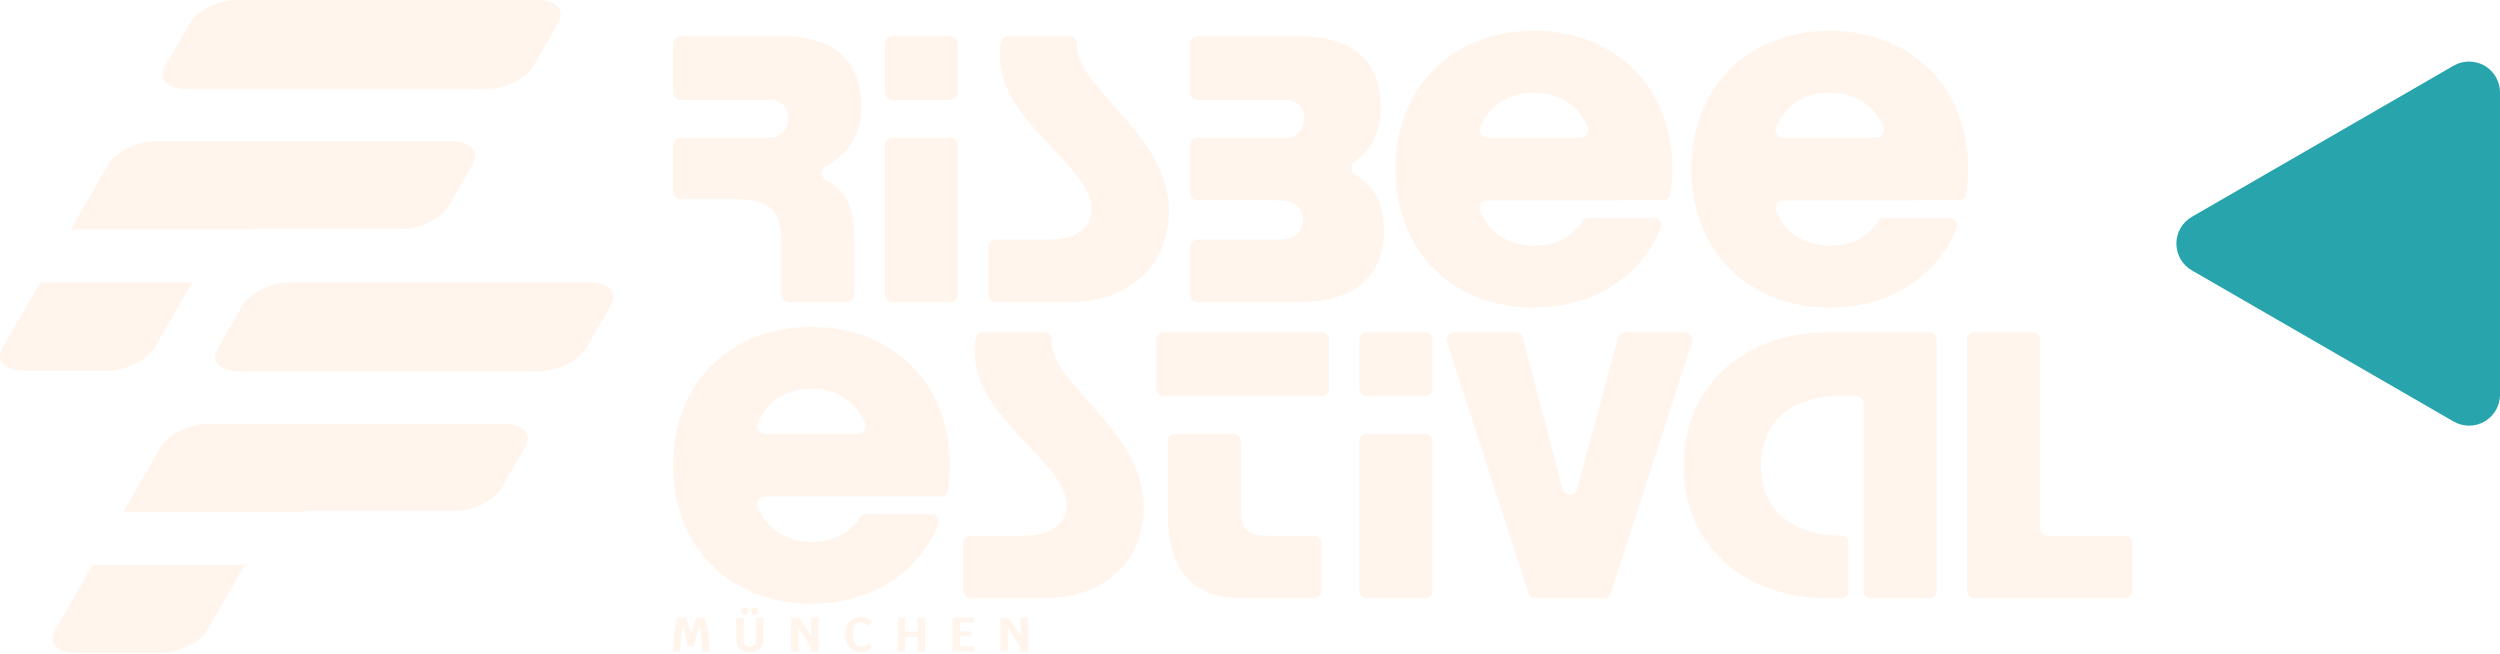
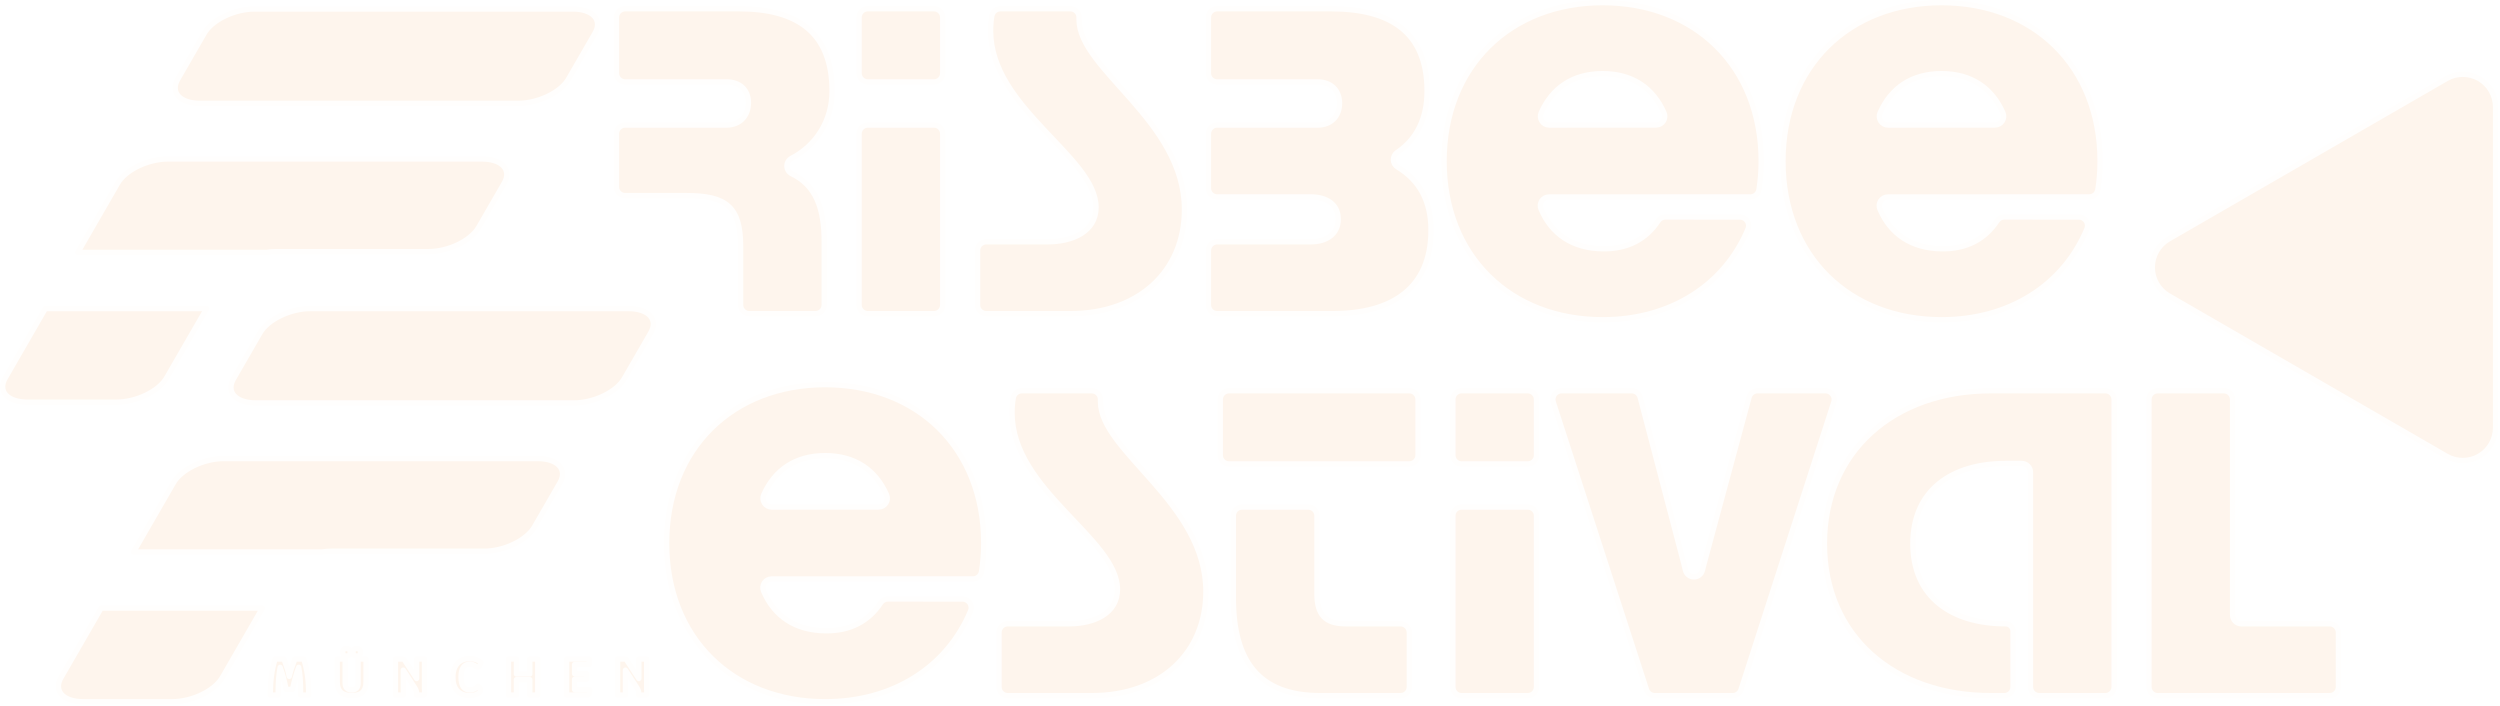
- <svg xmlns="http://www.w3.org/2000/svg" width="100%" height="100%" viewBox="0 0 650 170" fill="none">
-   <path fill-rule="evenodd" clip-rule="evenodd" d="M18.407 59.657L28.202 42.693C29.11 41.119 30.918 39.609 33.225 38.496C35.532 37.383 38.151 36.758 40.506 36.758H117.47C119.824 36.758 121.721 37.383 122.743 38.496C123.766 39.61 123.829 41.119 122.92 42.693L116.659 53.538C115.75 55.112 113.943 56.622 111.636 57.735C109.328 58.848 106.709 59.474 104.355 59.474H66.926C66.181 59.474 65.409 59.536 64.629 59.657H18.407ZM49.994 73.424L40.173 90.434C39.264 92.009 37.457 93.518 35.15 94.631C32.843 95.744 30.223 96.37 27.869 96.37H6.089C3.735 96.37 1.838 95.744 0.815 94.631C-0.207 93.518 -0.27 92.008 0.639 90.434L10.459 73.424H49.994ZM42.924 17.193L49.424 5.936C50.333 4.361 52.139 2.851 54.447 1.739C56.754 0.625 59.373 0 61.728 0H139.721C142.076 0 143.973 0.625 144.995 1.739C146.017 2.852 146.081 4.362 145.172 5.936L138.672 17.193C137.763 18.768 135.957 20.277 133.649 21.39C131.342 22.503 128.723 23.129 126.368 23.129H48.375C46.02 23.129 44.123 22.503 43.101 21.39C42.079 20.277 42.015 18.767 42.924 17.193Z" fill="#FFF5ED" />
-   <path fill-rule="evenodd" clip-rule="evenodd" d="M32.076 133.082L41.87 116.118C42.779 114.543 44.586 113.034 46.893 111.921C49.201 110.808 51.82 110.182 54.174 110.182H131.138C133.493 110.182 135.39 110.808 136.412 111.921C137.434 113.034 137.498 114.544 136.589 116.118L130.328 126.963C129.419 128.537 127.612 130.047 125.304 131.159C122.997 132.273 120.378 132.898 118.023 132.898H80.594C79.849 132.898 79.077 132.961 78.297 133.082L32.076 133.082ZM63.662 146.849L53.842 163.859C52.933 165.433 51.126 166.943 48.819 168.056C46.511 169.169 43.892 169.794 41.538 169.794H19.758C17.404 169.794 15.506 169.169 14.484 168.056C13.462 166.942 13.398 165.433 14.307 163.859L24.128 146.849H63.662ZM56.593 90.618L63.092 79.36C64.001 77.786 65.808 76.276 68.115 75.163C70.423 74.05 73.042 73.424 75.396 73.424H153.39C155.744 73.424 157.641 74.05 158.664 75.163C159.686 76.276 159.75 77.786 158.841 79.36L152.341 90.618C151.432 92.192 149.625 93.702 147.318 94.815C145.01 95.928 142.391 96.553 140.037 96.553H62.043C59.689 96.553 57.792 95.928 56.77 94.815C55.747 93.701 55.684 92.192 56.593 90.618Z" fill="#FFF5ED" />
-   <g transform="translate(175, 8) scale(0.926)">
-     <path d="M30.427 59.68V74.086C30.427 74.654 30.652 75.199 31.054 75.6C31.455 76.002 32 76.228 32.568 76.228H48.784C49.967 76.228 50.925 75.269 50.925 74.086V58.612C50.925 50.288 48.848 44.754 42.923 41.911C42.224 41.55 41.783 40.831 41.778 40.045C41.772 39.259 42.203 38.534 42.896 38.163C48.929 35.029 52.847 28.983 52.847 21.673C52.847 7.153 44.092 1.495 30 1.495H2.141C0.959 1.495 0 2.453 0 3.636V17.29C0 17.858 0.226 18.402 0.627 18.804C1.029 19.205 1.573 19.431 2.141 19.431H27.011C30.214 19.431 32.349 21.353 32.349 24.555C32.349 27.758 30.214 30 27.011 30H2.141C0.959 30 0 30.959 0 32.141V45.154C0 46.337 0.959 47.295 2.141 47.295H17.189C26.904 47.295 30.427 50.071 30.427 59.68Z" fill="#FFF5ED" />
-     <path d="M59.466 74.087C59.466 75.269 60.424 76.228 61.607 76.228H77.823C79.005 76.228 79.964 75.269 79.964 74.087V32.141C79.964 30.958 79.005 30 77.823 30H61.607C60.424 30 59.466 30.958 59.466 32.141V74.087ZM59.466 17.29C59.466 18.472 60.424 19.431 61.607 19.431H77.823C79.005 19.431 79.964 18.472 79.964 17.29V3.636C79.964 2.453 79.005 1.495 77.823 1.495H61.607C60.424 1.495 59.466 2.453 59.466 3.636V17.29Z" fill="#FFF5ED" />
-     <path d="M88.505 74.087C88.505 75.269 89.463 76.228 90.646 76.228H111.245C128.22 76.228 139.216 65.658 139.216 50.712C139.216 28.933 113.38 16.441 113.38 4.164C113.38 4.004 113.382 3.854 113.387 3.711C113.407 3.131 113.191 2.568 112.788 2.15C112.385 1.733 111.83 1.497 111.249 1.497C106.957 1.495 97.924 1.495 94.109 1.495C93.061 1.495 92.168 2.252 91.997 3.286C91.805 4.443 91.707 5.497 91.707 6.94C91.707 25.837 117.543 37.794 117.543 50.178C117.543 56.157 111.672 58.612 105.693 58.612H90.645C90.078 58.612 89.533 58.838 89.132 59.239C88.73 59.641 88.504 60.185 88.504 60.753L88.505 74.087Z" fill="#FFF5ED" />
-     <path d="M145.088 74.087C145.088 75.269 146.047 76.228 147.229 76.228H175.515C189.928 76.228 199.643 70.142 199.643 55.73C199.643 48.681 196.885 43.572 191.43 40.276C190.818 39.898 190.439 39.236 190.422 38.517C190.405 37.798 190.754 37.119 191.348 36.713C196.278 33.414 198.682 28.199 198.682 21.673C198.682 7.153 189.608 1.495 175.088 1.495H147.229C146.047 1.495 145.088 2.454 145.088 3.636V17.29C145.088 18.473 146.047 19.431 147.229 19.431H171.885C175.088 19.431 177.223 21.46 177.223 24.662C177.223 27.865 175.088 30 171.885 30H147.229C146.047 30 145.088 30.959 145.088 32.142V45.475C145.088 46.043 145.314 46.588 145.715 46.989C146.117 47.391 146.661 47.616 147.229 47.616H170.177C173.914 47.616 176.903 49.325 176.903 53.061C176.903 56.798 173.914 58.613 170.177 58.613H147.229C146.661 58.613 146.117 58.838 145.715 59.24C145.314 59.641 145.088 60.186 145.088 60.754L145.088 74.087Z" fill="#FFF5ED" />
-     <path d="M241.707 77.722C258.376 77.722 271.593 69.23 277.342 55.473C277.611 54.816 277.534 54.069 277.139 53.48C276.743 52.89 276.08 52.537 275.37 52.537C270.326 52.526 260.489 52.526 257.093 52.526C256.37 52.526 255.696 52.891 255.301 53.496C252.39 57.915 247.886 60.42 241.707 60.32C234.384 60.227 229.233 56.753 226.606 50.598C226.323 49.942 226.389 49.187 226.781 48.59C227.174 47.992 227.841 47.632 228.556 47.632C238.437 47.615 270.025 47.615 277.915 47.615C278.967 47.615 279.864 46.85 280.029 45.811C280.371 43.591 280.568 41.292 280.568 38.861C280.568 15.587 264.34 0 241.707 0C219.074 0 202.846 15.587 202.846 38.861C202.846 62.135 219.074 77.722 241.707 77.722ZM228.603 30C227.877 30 227.201 29.632 226.806 29.023C226.412 28.415 226.352 27.647 226.648 26.985C229.346 20.922 234.407 17.402 241.707 17.402C249.007 17.402 254.068 20.922 256.75 26.991C257.044 27.649 256.985 28.41 256.594 29.015C256.202 29.619 255.531 29.984 254.81 29.984C248.663 30 234.75 30 228.603 30Z" fill="#FFF5ED" />
-     <path d="M324.767 77.722C341.436 77.722 354.653 69.23 360.402 55.473C360.671 54.816 360.594 54.069 360.199 53.48C359.803 52.89 359.14 52.537 358.43 52.537C353.386 52.526 343.549 52.526 340.153 52.526C339.43 52.526 338.756 52.891 338.361 53.496C335.45 57.915 330.946 60.42 324.767 60.32C317.444 60.227 312.293 56.753 309.666 50.598C309.383 49.942 309.449 49.187 309.841 48.59C310.234 47.992 310.901 47.632 311.616 47.632C321.497 47.615 353.085 47.615 360.975 47.615C362.027 47.615 362.924 46.85 363.089 45.811C363.431 43.591 363.628 41.292 363.628 38.861C363.628 15.587 347.4 0 324.767 0C302.134 0 285.906 15.587 285.906 38.861C285.906 62.135 302.134 77.722 324.767 77.722ZM311.663 30C310.937 30 310.261 29.632 309.866 29.023C309.472 28.415 309.412 27.647 309.708 26.985C312.406 20.922 317.467 17.402 324.767 17.402C332.067 17.402 337.128 20.922 339.81 26.991C340.104 27.649 340.045 28.41 339.654 29.015C339.262 29.619 338.591 29.984 337.87 29.984C331.723 30 317.81 30 311.663 30Z" fill="#FFF5ED" />
-   </g>
-   <g transform="translate(175, 85) scale(0.926)">
-     <path d="M38.861 77.722C55.53 77.722 68.747 69.23 74.497 55.473C74.765 54.816 74.689 54.069 74.293 53.48C73.897 52.89 73.234 52.537 72.524 52.537C67.48 52.526 57.643 52.526 54.247 52.526C53.524 52.526 52.85 52.891 52.455 53.496C49.544 57.915 45.04 60.42 38.861 60.32C31.538 60.227 26.387 56.753 23.76 50.598C23.477 49.942 23.543 49.187 23.936 48.59C24.328 47.992 24.995 47.632 25.71 47.632C35.591 47.615 67.179 47.615 75.069 47.615C76.122 47.615 77.018 46.85 77.183 45.811C77.525 43.591 77.722 41.292 77.722 38.861C77.722 15.587 61.494 0 38.861 0C16.228 0 0 15.587 0 38.861C0 62.135 16.228 77.722 38.861 77.722ZM25.757 30C25.031 30 24.355 29.632 23.96 29.023C23.566 28.415 23.506 27.647 23.803 26.985C26.5 20.922 31.561 17.402 38.861 17.402C46.161 17.402 51.222 20.922 53.905 26.991C54.198 27.649 54.139 28.41 53.748 29.015C53.356 29.619 52.685 29.984 51.964 29.984C45.817 30 31.904 30 25.757 30Z" fill="#FFF5ED" />
-     <path d="M81.459 74.086C81.459 75.269 82.417 76.228 83.6 76.228H104.199C121.174 76.228 132.17 65.658 132.17 50.712C132.17 28.933 106.334 16.441 106.334 4.164C106.334 4.004 106.336 3.854 106.34 3.711C106.361 3.131 106.145 2.568 105.742 2.15C105.339 1.733 104.783 1.497 104.203 1.497C99.91 1.495 90.878 1.495 87.063 1.495C86.015 1.495 85.122 2.252 84.951 3.286C84.759 4.443 84.661 5.497 84.661 6.94C84.661 25.837 110.497 37.794 110.497 50.178C110.497 56.157 104.626 58.612 98.647 58.612H83.6C83.032 58.612 82.487 58.838 82.085 59.239C81.684 59.641 81.458 60.185 81.458 60.753L81.459 74.086Z" fill="#FFF5ED" />
-     <path d="M160.248 76.227H179.886C180.454 76.227 180.999 76.002 181.4 75.6C181.802 75.199 182.027 74.654 182.027 74.086V60.752C182.027 60.185 181.802 59.64 181.4 59.238C180.999 58.837 180.454 58.611 179.886 58.611H166.44C161.423 58.611 159.394 56.369 159.394 51.352V32.141C159.394 31.573 159.168 31.028 158.767 30.626C158.365 30.225 157.821 29.999 157.253 29.999H141.037C139.854 29.999 138.896 30.958 138.896 32.141V52.206C138.896 67.579 144.981 76.227 160.248 76.227ZM135.693 17.289C135.693 17.857 135.919 18.402 136.32 18.803C136.722 19.205 137.266 19.43 137.834 19.43H182.022C182.589 19.43 183.134 19.205 183.536 18.803C183.937 18.402 184.163 17.858 184.163 17.289V3.635C184.163 3.068 183.937 2.523 183.536 2.121C183.134 1.72 182.59 1.494 182.022 1.494H137.834C137.266 1.494 136.722 1.72 136.32 2.121C135.919 2.523 135.693 3.067 135.693 3.635V17.289Z" fill="#FFF5ED" />
-     <path d="M192.703 74.086C192.703 75.269 193.662 76.228 194.844 76.228H211.061C212.243 76.228 213.202 75.269 213.202 74.086V32.141C213.202 30.958 212.243 30 211.061 30H194.844C193.662 30 192.703 30.958 192.703 32.141V74.086ZM192.703 17.29C192.703 18.472 193.662 19.431 194.844 19.431H211.061C212.243 19.431 213.202 18.472 213.202 17.29V3.636C213.202 2.453 212.243 1.495 211.061 1.495H194.844C193.662 1.495 192.703 2.453 192.703 3.636V17.29Z" fill="#FFF5ED" />
-     <path d="M240.159 74.747C240.445 75.629 241.268 76.228 242.196 76.227H261.287C262.216 76.227 263.039 75.628 263.324 74.744C266.285 65.574 282.101 16.585 286.07 4.294C286.28 3.642 286.166 2.929 285.763 2.376C285.36 1.822 284.717 1.495 284.032 1.495H267.367C266.4 1.495 265.552 2.143 265.3 3.077C263.243 10.692 254.454 43.216 254.306 43.765C254.305 43.77 254.304 43.774 254.302 43.779C254.151 44.353 254.005 44.927 253.862 45.502C253.621 46.459 252.758 47.128 251.771 47.121C250.784 47.115 249.93 46.434 249.702 45.473C249.572 44.911 249.434 44.347 249.288 43.778C249.287 43.774 249.286 43.77 249.285 43.766C249.15 43.251 240.611 10.737 238.603 3.091C238.355 2.15 237.505 1.494 236.532 1.494H219.349C218.664 1.494 218.02 1.822 217.617 2.376C217.214 2.93 217.101 3.644 217.312 4.296C221.3 16.592 237.188 65.584 240.159 74.747Z" fill="#FFF5ED" />
-     <path d="M324.553 76.227H327.857C328.425 76.227 328.97 76.002 329.371 75.6C329.773 75.199 329.998 74.654 329.998 74.086V60.426C329.998 59.424 329.186 58.612 328.184 58.612C315.052 58.612 305.443 52.099 305.443 38.968C305.443 25.836 315.052 19.323 328.183 19.323H332.128C332.695 19.323 333.24 19.549 333.642 19.951C334.043 20.352 334.269 20.896 334.269 21.465V74.086C334.269 75.269 335.227 76.228 336.41 76.228H352.626C353.808 76.228 354.767 75.269 354.767 74.086V3.636C354.767 3.068 354.541 2.523 354.14 2.122C353.739 1.72 353.194 1.495 352.626 1.495H324.553C300.852 1.495 283.771 16.334 283.771 38.968C283.771 61.601 300.852 76.227 324.553 76.227Z" fill="#FFF5ED" />
-     <path d="M363.307 74.086C363.307 75.269 364.266 76.228 365.449 76.228H407.608C408.176 76.228 408.72 76.002 409.122 75.6C409.523 75.199 409.749 74.654 409.749 74.086V60.753C409.749 60.185 409.523 59.64 409.122 59.239C408.72 58.837 408.176 58.612 407.608 58.612H385.947C384.765 58.612 383.806 57.653 383.806 56.471V3.635C383.806 2.453 382.847 1.494 381.665 1.494H365.449C364.266 1.494 363.307 2.453 363.307 3.635V74.086Z" fill="#FFF5ED" />
-   </g>
-   <g transform="translate(175, 158)">
-     <path d="M8.213 2.561C8.65 3.932 8.961 5.288 9.146 6.63C9.331 7.971 9.419 9.558 9.411 11.392H7.443V10.887C7.443 9.424 7.409 8.236 7.342 7.324C7.275 6.411 7.153 5.496 6.976 4.58C6.631 5.555 6.354 6.409 6.143 7.141C5.933 7.872 5.698 8.827 5.437 10.004H3.898C3.662 8.844 3.446 7.898 3.248 7.166C3.051 6.434 2.78 5.581 2.435 4.605C2.258 5.547 2.134 6.5 2.062 7.463C1.991 8.425 1.943 9.736 1.918 11.392H2.86585e-05C0.025 9.525 0.128 7.923 0.309 6.586C0.49 5.248 0.786 3.907 1.199 2.561H3.368C3.772 3.654 4.058 4.477 4.226 5.028C4.395 5.578 4.537 6.173 4.655 6.813C4.806 6.174 4.973 5.576 5.154 5.022C5.334 4.466 5.631 3.646 6.043 2.562L8.213 2.561Z" fill="#FFF5ED" />
-     <path d="M19.957 11.518C18.788 11.518 17.907 11.242 17.314 10.691C16.721 10.141 16.425 9.318 16.425 8.225V2.561H18.368V8.503C18.368 9.024 18.505 9.426 18.778 9.708C19.051 9.989 19.445 10.13 19.958 10.13C21.009 10.13 21.535 9.588 21.535 8.503V2.561H23.477V8.225C23.477 9.335 23.187 10.162 22.607 10.704C22.027 11.247 21.143 11.518 19.957 11.518ZM18.608 1.804C18.061 1.804 17.788 1.531 17.788 0.984V0.82C17.788 0.273 18.061 0 18.608 0H18.759C19.305 0 19.579 0.273 19.579 0.82V0.984C19.579 1.531 19.305 1.804 18.759 1.804H18.608ZM21.13 1.804C20.584 1.804 20.31 1.531 20.31 0.984V0.82C20.31 0.273 20.584 0 21.13 0H21.282C21.828 0 22.102 0.273 22.102 0.82V0.984C22.102 1.531 21.828 1.804 21.282 1.804H21.13Z" fill="#FFF5ED" />
-     <path d="M37.808 9.663C37.808 9.924 37.816 10.231 37.833 10.584C37.85 10.82 37.859 10.975 37.859 11.051C37.859 11.278 37.749 11.392 37.531 11.392H35.891V10.963C35.891 10.542 35.727 10.075 35.399 9.562L32.611 5.273V11.392H30.693V2.561H32.434C32.543 2.561 32.634 2.575 32.705 2.605C32.777 2.634 32.846 2.704 32.913 2.813L35.891 7.342V2.561H37.808C37.808 2.561 37.808 9.663 37.808 9.663Z" fill="#FFF5ED" />
-     <path d="M48.935 11.518C47.598 11.518 46.57 11.127 45.851 10.345C45.132 9.563 44.772 8.444 44.772 6.989C44.772 6.039 44.938 5.223 45.271 4.542C45.603 3.86 46.08 3.339 46.702 2.977C47.325 2.616 48.069 2.435 48.935 2.435C49.465 2.435 49.976 2.525 50.468 2.706C50.96 2.887 51.349 3.129 51.635 3.432C51.593 3.701 51.488 3.953 51.319 4.189C51.151 4.424 50.995 4.542 50.853 4.542C50.735 4.542 50.625 4.504 50.525 4.428C50.239 4.21 49.972 4.054 49.724 3.961C49.475 3.869 49.204 3.823 48.91 3.823C47.48 3.823 46.765 4.878 46.765 6.989C46.765 9.083 47.48 10.13 48.91 10.13C49.289 10.13 49.652 10.055 50.001 9.903C50.35 9.752 50.655 9.533 50.916 9.247C51.109 9.34 51.265 9.468 51.383 9.632C51.5 9.796 51.559 9.966 51.559 10.143C51.559 10.387 51.439 10.614 51.2 10.824C50.96 11.034 50.638 11.203 50.235 11.329C49.831 11.455 49.398 11.518 48.935 11.518Z" fill="#FFF5ED" />
-     <path d="M65.562 2.561V11.392H63.619V7.607H60.339V11.392H58.396V2.561H60.339V6.219H63.619V2.561H65.562Z" fill="#FFF5ED" />
-     <path d="M78.316 10.054C78.316 10.568 78.27 10.919 78.178 11.108C78.085 11.297 77.913 11.392 77.661 11.392H72.652V2.561H78.178V3.898H74.595V6.168H77.572V7.505H74.595V10.054L78.316 10.054Z" fill="#FFF5ED" />
-     <path d="M92.257 9.663C92.257 9.924 92.265 10.231 92.282 10.584C92.298 10.82 92.307 10.975 92.307 11.051C92.307 11.278 92.198 11.392 91.979 11.392H90.339V10.963C90.339 10.542 90.175 10.075 89.847 9.562L87.059 5.273V11.392H85.141V2.561H86.882C86.992 2.561 87.082 2.575 87.154 2.605C87.225 2.634 87.294 2.704 87.362 2.813L90.339 7.342V2.561H92.256C92.256 2.561 92.257 9.663 92.257 9.663Z" fill="#FFF5ED" />
-   </g>
-   <g transform="translate(39, 0)">
-     <path fill-rule="evenodd" clip-rule="evenodd" d="M598.943 17.078C601.43 15.643 604.494 15.643 606.981 17.078C609.468 18.514 611 21.168 611 24.04V102.634C611 105.506 609.468 108.159 606.981 109.595C604.494 111.031 601.43 111.031 598.943 109.595C581.276 99.395 548.545 80.498 530.878 70.298C528.391 68.862 526.859 66.208 526.859 63.337C526.859 60.465 528.391 57.811 530.878 56.375C548.545 46.176 581.276 27.278 598.943 17.078Z" fill="#27A4AC" />
+ <svg xmlns="http://www.w3.org/2000/svg" width="100%" height="100%" viewBox="0 0 471 133" version="1.1" xml:space="preserve" style="fill-rule:evenodd;clip-rule:evenodd;stroke-linejoin:round;stroke-miterlimit:2;">
+   <g transform="matrix(1,0,0,1,-2216.499,-1326.728)">
+     <g transform="matrix(0.238814,0,0,0.238814,2217,1326.912)">
+       <g>
+         <path d="M1927.857,61.289C1935.862,56.668 1945.724,56.668 1953.73,61.289C1961.735,65.91 1966.666,74.453 1966.666,83.696L1966.666,336.672C1966.666,345.916 1961.735,354.457 1953.73,359.079C1945.725,363.7 1935.863,363.7 1927.857,359.079C1870.992,326.249 1765.637,265.421 1708.773,232.591C1700.768,227.97 1695.837,219.427 1695.837,210.184C1695.837,200.94 1700.768,192.399 1708.773,187.777C1765.638,154.947 1870.993,94.119 1927.857,61.289Z" style="fill:rgb(254,245,237);stroke:rgb(255,254,253);stroke-width:4.19px;" />
+         <path d="M59.249,198.341L90.774,143.738C93.7,138.671 99.516,133.811 106.943,130.229C114.37,126.646 122.801,124.633 130.379,124.633L378.108,124.633C385.686,124.633 391.793,126.646 395.083,130.229C398.373,133.812 398.578,138.671 395.652,143.738L375.498,178.645C372.572,183.712 366.756,188.572 359.329,192.154C351.902,195.737 343.471,197.75 335.893,197.75L215.417,197.75C213.019,197.75 210.534,197.952 208.024,198.341L59.248,198.341L59.249,198.341ZM160.918,242.654L129.308,297.405C126.382,302.472 120.566,307.332 113.139,310.914C105.712,314.497 97.281,316.51 89.703,316.51L19.599,316.51C12.021,316.51 5.914,314.497 2.624,310.914C-0.666,307.331 -0.871,302.472 2.055,297.405L33.665,242.654L160.919,242.654L160.918,242.654ZM138.162,61.66L159.083,25.423C162.009,20.356 167.825,15.496 175.252,11.914C182.679,8.331 191.11,6.318 198.688,6.318L449.731,6.318C457.309,6.318 463.416,8.331 466.706,11.914C469.996,15.497 470.201,20.356 467.275,25.423L446.354,61.66C443.428,66.727 437.612,71.587 430.185,75.169C422.758,78.752 414.327,80.765 406.749,80.765L155.706,80.765C148.128,80.765 142.021,78.752 138.731,75.169C135.441,71.586 135.236,66.727 138.162,61.66Z" style="fill:rgb(254,245,237);stroke:rgb(255,254,253);stroke-width:4.19px;" />
+         <path d="M103.245,434.677L134.77,380.074C137.696,375.007 143.512,370.147 150.939,366.565C158.366,362.982 166.797,360.969 174.375,360.969L422.104,360.969C429.682,360.969 435.789,362.982 439.079,366.565C442.369,370.148 442.574,375.007 439.648,380.074L419.494,414.981C416.568,420.048 410.752,424.908 403.325,428.49C395.898,432.073 387.467,434.086 379.889,434.086L259.413,434.086C257.015,434.086 254.53,434.288 252.02,434.677L103.244,434.677L103.245,434.677ZM204.914,478.99L173.304,533.741C170.378,538.808 164.562,543.668 157.135,547.25C149.708,550.833 141.277,552.846 133.699,552.846L63.595,552.846C56.017,552.846 49.91,550.833 46.62,547.25C43.33,543.667 43.125,538.808 46.051,533.741L77.661,478.99L204.915,478.99L204.914,478.99ZM182.158,297.996L203.079,261.759C206.005,256.692 211.821,251.832 219.248,248.25C226.675,244.667 235.106,242.654 242.684,242.654L493.727,242.654C501.305,242.654 507.412,244.667 510.702,248.25C513.992,251.833 514.197,256.692 511.271,261.759L490.35,297.996C487.424,303.063 481.608,307.923 474.181,311.505C466.754,315.088 458.323,317.101 450.745,317.101L199.702,317.101C192.124,317.101 186.017,315.088 182.727,311.505C179.437,307.922 179.232,303.063 182.158,297.996Z" style="fill:rgb(254,245,237);stroke:rgb(255,254,253);stroke-width:4.19px;" />
+       </g>
+       <g>
+         <g>
+           <g>
+             <path d="M582.158,193.415L582.158,239.788C582.158,241.615 582.884,243.369 584.176,244.661C585.468,245.953 587.221,246.679 589.049,246.679L641.245,246.679C645.051,246.679 648.137,243.594 648.137,239.787L648.137,189.978C648.137,163.183 641.451,145.373 622.378,136.22C620.13,135.059 618.711,132.746 618.693,130.215C618.675,127.685 620.06,125.352 622.291,124.158C641.712,114.068 654.321,94.607 654.321,71.078C654.321,24.343 626.143,6.13 580.783,6.13L491.112,6.13C487.306,6.13 484.22,9.215 484.22,13.022L484.22,56.971C484.22,58.798 484.946,60.552 486.238,61.844C487.53,63.136 489.283,63.862 491.111,63.862L571.16,63.862C581.47,63.862 588.342,70.048 588.342,80.357C588.342,90.667 581.47,97.882 571.16,97.882L491.111,97.882C487.305,97.882 484.219,100.967 484.219,104.774L484.219,146.66C484.219,150.466 487.304,153.552 491.111,153.552L539.546,153.552C570.817,153.552 582.157,162.487 582.157,193.414L582.156,193.414L582.158,193.415Z" style="fill:rgb(254,245,237);fill-rule:nonzero;stroke:rgb(255,254,253);stroke-width:4.19px;" />
+             <path d="M675.627,239.788C675.627,243.594 678.712,246.68 682.519,246.68L734.715,246.68C738.521,246.68 741.607,243.595 741.607,239.788L741.607,104.775C741.607,100.969 738.522,97.883 734.715,97.883L682.519,97.883C678.713,97.883 675.627,100.968 675.627,104.775L675.627,239.788ZM675.627,56.973C675.627,60.779 678.712,63.865 682.519,63.865L734.715,63.865C738.521,63.865 741.607,60.78 741.607,56.973L741.607,13.024C741.607,9.218 738.522,6.132 734.715,6.132L682.519,6.132C678.713,6.132 675.627,9.217 675.627,13.024L675.627,56.973Z" style="fill:rgb(254,245,237);fill-rule:nonzero;stroke:rgb(255,254,253);stroke-width:4.19px;" />
+             <path d="M769.097,239.788C769.097,243.594 772.182,246.68 775.989,246.68L842.292,246.68C896.93,246.68 932.325,212.66 932.325,164.55C932.325,94.448 849.165,54.242 849.165,14.724C849.165,14.209 849.173,13.727 849.186,13.265C849.251,11.399 848.555,9.585 847.259,8.243C845.961,6.899 844.175,6.141 842.306,6.141C828.489,6.133 799.417,6.133 787.135,6.133C783.764,6.133 780.888,8.571 780.337,11.896C779.72,15.623 779.406,19.013 779.406,23.659C779.406,84.483 862.566,122.971 862.566,162.832C862.566,182.075 843.666,189.979 824.423,189.979L775.988,189.979C774.161,189.979 772.407,190.705 771.115,191.997C769.823,193.289 769.097,195.042 769.097,196.87L769.097,239.788L769.098,239.786L769.097,239.788Z" style="fill:rgb(254,245,237);fill-rule:nonzero;stroke:rgb(255,254,253);stroke-width:4.19px;" />
+             <path d="M951.226,239.788C951.226,243.594 954.311,246.68 958.118,246.68L1049.164,246.68C1095.555,246.68 1126.826,227.092 1126.826,180.702C1126.826,158.016 1117.947,141.57 1100.391,130.962C1098.42,129.746 1097.199,127.615 1097.146,125.299C1097.092,122.984 1098.214,120.799 1100.126,119.493C1115.995,108.873 1123.733,92.088 1123.733,71.082C1123.733,24.347 1094.524,6.134 1047.789,6.134L958.118,6.134C954.312,6.134 951.226,9.219 951.226,13.026L951.226,56.975C951.226,60.781 954.311,63.867 958.118,63.867L1037.48,63.867C1047.79,63.867 1054.662,70.396 1054.662,80.705C1054.662,91.015 1047.79,97.887 1037.48,97.887L958.118,97.887C954.312,97.887 951.226,100.972 951.226,104.779L951.226,147.697C951.226,149.524 951.952,151.278 953.244,152.57C954.536,153.862 956.289,154.588 958.117,154.588L1031.981,154.588C1044.009,154.588 1053.63,160.087 1053.63,172.113C1053.63,184.141 1044.008,189.983 1031.981,189.983L958.117,189.983C956.29,189.983 954.536,190.709 953.244,192.001C951.952,193.293 951.226,195.046 951.226,196.874L951.226,239.792L951.226,239.788Z" style="fill:rgb(254,245,237);fill-rule:nonzero;stroke:rgb(255,254,253);stroke-width:4.19px;" />
+             <path d="M1262.219,251.489C1315.874,251.489 1358.414,224.154 1376.922,179.874C1377.785,177.759 1377.54,175.355 1376.266,173.458C1374.992,171.562 1372.859,170.425 1370.574,170.425C1354.338,170.391 1322.675,170.391 1311.744,170.391C1309.418,170.391 1307.248,171.565 1305.976,173.513C1296.605,187.734 1282.107,195.797 1262.22,195.476L1262.219,195.476C1238.647,195.177 1222.07,183.996 1213.614,164.185C1212.701,162.072 1212.914,159.642 1214.178,157.719C1215.442,155.796 1217.59,154.638 1219.89,154.638C1251.695,154.583 1353.37,154.583 1378.765,154.583C1382.153,154.583 1385.039,152.121 1385.571,148.775C1386.669,141.63 1387.304,134.23 1387.304,126.405C1387.304,51.492 1335.07,1.321 1262.22,1.321C1189.368,1.321 1137.136,51.492 1137.136,126.405C1137.136,201.318 1189.37,251.489 1262.22,251.489L1262.219,251.489ZM1220.041,97.882C1217.705,97.882 1215.529,96.699 1214.258,94.74C1212.987,92.781 1212.796,90.311 1213.75,88.179C1222.432,68.663 1238.721,57.334 1262.219,57.334C1285.718,57.334 1302.007,68.663 1310.641,88.2C1311.587,90.316 1311.397,92.768 1310.136,94.713C1308.875,96.658 1306.715,97.833 1304.396,97.833C1284.609,97.884 1239.827,97.884 1220.04,97.884L1220.041,97.883L1220.041,97.882Z" style="fill:rgb(254,245,237);fill-rule:nonzero;stroke:rgb(255,254,253);stroke-width:4.19px;" />
+             <path d="M1529.57,251.489C1583.225,251.489 1625.765,224.154 1644.273,179.874C1645.136,177.759 1644.891,175.355 1643.617,173.458C1642.343,171.562 1640.21,170.425 1637.925,170.425C1621.689,170.391 1590.026,170.391 1579.095,170.391C1576.769,170.391 1574.599,171.565 1573.327,173.513C1563.956,187.734 1549.458,195.797 1529.571,195.476L1529.57,195.476C1505.998,195.177 1489.421,183.996 1480.965,164.185C1480.052,162.072 1480.265,159.642 1481.529,157.719C1482.793,155.796 1484.941,154.638 1487.241,154.638C1519.046,154.583 1620.721,154.583 1646.116,154.583C1649.504,154.583 1652.39,152.121 1652.922,148.775C1654.02,141.63 1654.655,134.23 1654.655,126.405C1654.655,51.492 1602.421,1.321 1529.571,1.321C1456.719,1.321 1404.487,51.492 1404.487,126.405C1404.487,201.318 1456.721,251.489 1529.571,251.489L1529.57,251.489ZM1487.392,97.882C1485.056,97.882 1482.88,96.699 1481.609,94.74C1480.338,92.781 1480.147,90.311 1481.101,88.179C1489.783,68.663 1506.072,57.334 1529.57,57.334C1553.069,57.334 1569.358,68.663 1577.992,88.2C1578.938,90.316 1578.748,92.768 1577.487,94.713C1576.226,96.658 1574.066,97.833 1571.747,97.833C1551.96,97.884 1507.178,97.884 1487.391,97.884L1487.392,97.883L1487.392,97.882Z" style="fill:rgb(254,245,237);fill-rule:nonzero;stroke:rgb(255,254,253);stroke-width:4.19px;" />
+           </g>
+           <g>
+             <path d="M648.891,552.845C702.546,552.845 745.086,525.51 763.594,481.23C764.457,479.115 764.212,476.711 762.938,474.814C761.664,472.918 759.531,471.781 757.246,471.781C741.01,471.747 709.347,471.747 698.416,471.747C696.09,471.747 693.92,472.921 692.648,474.869C683.277,489.09 668.779,497.153 648.892,496.832L648.891,496.832C625.319,496.533 608.742,485.352 600.286,465.541C599.373,463.428 599.586,460.998 600.85,459.075C602.114,457.152 604.262,455.994 606.562,455.994C638.367,455.939 740.042,455.939 765.437,455.939C768.825,455.939 771.711,453.477 772.243,450.131C773.341,442.986 773.976,435.586 773.976,427.761C773.976,352.848 721.742,302.677 648.892,302.677C576.04,302.677 523.808,352.848 523.808,427.761C523.808,502.674 576.042,552.845 648.892,552.845L648.891,552.845ZM606.713,399.238C604.377,399.238 602.201,398.055 600.93,396.096C599.659,394.137 599.468,391.667 600.422,389.535C609.104,370.019 625.393,358.69 648.891,358.69C672.39,358.69 688.679,370.019 697.313,389.556C698.259,391.672 698.069,394.124 696.808,396.069C695.547,398.014 693.387,399.189 691.068,399.189C671.281,399.24 626.499,399.24 606.712,399.24L606.713,399.239L606.713,399.238Z" style="fill:rgb(254,245,237);fill-rule:nonzero;stroke:rgb(255,254,253);stroke-width:4.19px;" />
+             <path d="M786.003,541.143C786.003,544.949 789.088,548.035 792.895,548.035L859.198,548.035C913.836,548.035 949.231,514.015 949.231,465.905C949.231,395.803 866.071,355.597 866.071,316.079C866.071,315.564 866.079,315.082 866.092,314.62C866.157,312.754 865.461,310.94 864.165,309.598C862.867,308.254 861.081,307.496 859.212,307.496C845.395,307.488 816.323,307.488 804.041,307.488C800.67,307.488 797.794,309.926 797.243,313.251C796.626,316.978 796.312,320.368 796.312,325.014C796.312,385.838 879.472,424.326 879.472,464.187C879.472,483.43 860.572,491.334 841.329,491.334L792.894,491.334C791.067,491.334 789.313,492.06 788.021,493.352C786.729,494.644 786.003,496.397 786.003,498.225L786.003,541.143L786.004,541.141L786.003,541.143Z" style="fill:rgb(254,245,237);fill-rule:nonzero;stroke:rgb(255,254,253);stroke-width:4.19px;" />
+             <path d="M1039.608,548.034L1102.819,548.034C1104.646,548.034 1106.4,547.308 1107.692,546.016C1108.984,544.724 1109.71,542.971 1109.71,541.143L1109.71,498.225C1109.71,496.398 1108.984,494.644 1107.692,493.352C1106.4,492.06 1104.647,491.334 1102.819,491.334L1059.539,491.334C1043.388,491.334 1036.858,484.117 1036.858,467.967L1036.858,406.131C1036.858,404.304 1036.132,402.55 1034.84,401.258C1033.548,399.966 1031.795,399.24 1029.967,399.24L977.771,399.24C973.965,399.24 970.879,402.325 970.879,406.132L970.879,470.717C970.879,520.201 990.467,548.036 1039.607,548.036L1039.607,548.037L1039.608,548.034ZM960.571,358.327C960.571,360.154 961.297,361.908 962.589,363.2C963.881,364.492 965.634,365.218 967.462,365.218L1109.691,365.218C1111.518,365.218 1113.272,364.492 1114.564,363.2C1115.856,361.908 1116.582,360.155 1116.582,358.327L1116.582,314.378C1116.582,312.551 1115.856,310.797 1114.564,309.505C1113.272,308.213 1111.519,307.487 1109.691,307.487L967.462,307.487C965.635,307.487 963.881,308.213 962.589,309.505C961.297,310.797 960.571,312.55 960.571,314.378L960.571,358.327Z" style="fill:rgb(254,245,237);fill-rule:nonzero;stroke:rgb(255,254,253);stroke-width:4.19px;" />
+             <path d="M1144.074,541.143C1144.074,544.949 1147.159,548.035 1150.966,548.035L1203.162,548.035C1206.968,548.035 1210.054,544.95 1210.054,541.143L1210.054,406.13C1210.054,402.324 1206.969,399.238 1203.162,399.238L1150.966,399.238C1147.16,399.238 1144.074,402.323 1144.074,406.13L1144.074,541.143ZM1144.074,358.328C1144.074,362.134 1147.159,365.22 1150.966,365.22L1203.162,365.22C1206.968,365.22 1210.054,362.135 1210.054,358.328L1210.054,314.379C1210.054,310.573 1206.969,307.487 1203.162,307.487L1150.966,307.487C1147.16,307.487 1144.074,310.572 1144.074,314.379L1144.074,358.328Z" style="fill:rgb(254,245,237);fill-rule:nonzero;stroke:rgb(255,254,253);stroke-width:4.19px;" />
+             <path d="M1296.823,543.269C1297.744,546.11 1300.391,548.035 1303.378,548.034L1364.828,548.034C1367.818,548.034 1370.467,546.106 1371.386,543.26C1380.916,513.742 1431.825,356.058 1444.598,316.496C1445.275,314.399 1444.908,312.104 1443.611,310.323C1442.314,308.542 1440.243,307.487 1438.04,307.487L1384.398,307.487C1381.285,307.487 1378.557,309.575 1377.745,312.58C1371.122,337.09 1342.835,441.779 1342.358,443.545C1342.354,443.56 1342.35,443.574 1342.346,443.589C1341.859,445.438 1341.387,447.287 1340.927,449.137C1340.154,452.218 1337.374,454.371 1334.197,454.349C1331.02,454.328 1328.271,452.136 1327.539,449.045C1327.119,447.236 1326.675,445.418 1326.206,443.587C1326.203,443.574 1326.2,443.561 1326.195,443.547C1325.76,441.891 1298.275,337.236 1291.812,312.626C1291.016,309.597 1288.278,307.486 1285.147,307.486L1229.839,307.486C1227.634,307.486 1225.562,308.541 1224.265,310.325C1222.968,312.109 1222.604,314.406 1223.284,316.502C1236.119,356.083 1287.256,513.772 1296.82,543.266L1296.823,543.269Z" style="fill:rgb(254,245,237);fill-rule:nonzero;stroke:rgb(255,254,253);stroke-width:4.19px;" />
+             <path d="M1568.468,548.034L1579.103,548.034C1580.93,548.034 1582.684,547.308 1583.976,546.016C1585.268,544.724 1585.994,542.971 1585.994,541.143L1585.994,497.175C1585.994,493.949 1583.379,491.334 1580.153,491.334L1580.152,491.334C1537.885,491.334 1506.957,470.371 1506.957,428.104C1506.957,385.837 1537.885,364.874 1580.152,364.874L1592.848,364.874C1594.675,364.874 1596.429,365.6 1597.721,366.892C1599.013,368.184 1599.739,369.937 1599.739,371.765L1599.739,541.142C1599.739,544.948 1602.824,548.034 1606.631,548.034L1658.827,548.034C1662.633,548.034 1665.719,544.949 1665.719,541.142L1665.719,314.378C1665.719,312.551 1664.993,310.797 1663.701,309.505C1662.409,308.213 1660.656,307.487 1658.828,307.487L1568.469,307.487C1492.181,307.487 1437.199,355.253 1437.199,428.105C1437.199,500.957 1492.181,548.035 1568.469,548.035L1568.468,548.034Z" style="fill:rgb(254,245,237);fill-rule:nonzero;stroke:rgb(255,254,253);stroke-width:4.19px;" />
+             <path d="M1693.209,541.143C1693.209,544.949 1696.294,548.035 1700.101,548.035L1835.802,548.035C1837.629,548.035 1839.383,547.309 1840.675,546.017C1841.967,544.725 1842.693,542.972 1842.693,541.144L1842.693,498.226C1842.693,496.399 1841.967,494.645 1840.675,493.353C1839.383,492.061 1837.63,491.335 1835.802,491.335L1766.081,491.335C1762.275,491.335 1759.189,488.25 1759.189,484.443L1759.189,314.379C1759.189,310.573 1756.104,307.487 1752.297,307.487L1700.101,307.487C1696.295,307.487 1693.209,310.572 1693.209,314.379L1693.209,541.144L1693.209,541.143Z" style="fill:rgb(254,245,237);fill-rule:nonzero;stroke:rgb(255,254,253);stroke-width:4.19px;" />
+           </g>
+         </g>
+         <g>
+           <path d="M237.518,519.145C238.926,523.557 239.927,527.923 240.523,532.241C241.118,536.559 241.402,541.668 241.376,547.57L235.041,547.57L235.041,545.946C235.041,541.236 234.933,537.412 234.716,534.475C234.499,531.538 234.107,528.594 233.538,525.643C232.428,528.783 231.535,531.531 230.858,533.886C230.181,536.241 229.423,539.314 228.584,543.104L223.63,543.104C222.872,539.369 222.175,536.323 221.539,533.968C220.903,531.613 220.03,528.865 218.92,525.725C218.352,528.757 217.953,531.823 217.722,534.923C217.491,538.022 217.336,542.239 217.255,547.572L211.083,547.572C211.165,541.562 211.496,536.405 212.078,532.101C212.66,527.797 213.614,523.479 214.94,519.148L221.924,519.148C223.224,522.667 224.144,525.314 224.686,527.086C225.228,528.859 225.688,530.774 226.066,532.832C226.553,530.775 227.088,528.852 227.67,527.066C228.252,525.279 229.206,522.64 230.532,519.148L237.516,519.148L237.516,519.146L237.518,519.145Z" style="fill:rgb(254,245,237);fill-rule:nonzero;stroke:rgb(255,254,253);stroke-width:4.19px;" />
+           <path d="M275.322,547.975C271.559,547.975 268.723,547.088 266.815,545.315C264.906,543.542 263.953,540.895 263.953,537.377L263.953,519.145L270.207,519.145L270.207,538.27C270.207,539.948 270.647,541.241 271.527,542.148C272.406,543.055 273.672,543.508 275.324,543.508C278.708,543.508 280.4,541.762 280.4,538.27L280.4,519.145L286.654,519.145L286.654,537.377C286.654,540.95 285.72,543.61 283.853,545.356C281.985,547.102 279.143,547.975 275.326,547.975L275.322,547.975ZM270.977,516.708C269.217,516.708 268.338,515.829 268.338,514.069L268.338,513.541C268.338,511.781 269.217,510.902 270.977,510.902L271.464,510.902C273.224,510.902 274.103,511.781 274.103,513.541L274.103,514.069C274.103,515.829 273.224,516.708 271.464,516.708L270.977,516.708ZM279.098,516.708C277.338,516.708 276.459,515.829 276.459,514.069L276.459,513.541C276.459,511.781 277.338,510.902 279.098,510.902L279.585,510.902C281.345,510.902 282.224,511.781 282.224,513.541L282.224,514.069C282.224,515.829 281.345,516.708 279.585,516.708L279.098,516.708Z" style="fill:rgb(254,245,237);fill-rule:nonzero;stroke:rgb(255,254,253);stroke-width:4.19px;" />
+           <path d="M332.779,542.006C332.779,542.845 332.806,543.833 332.861,544.97C332.915,545.728 332.943,546.229 332.943,546.473C332.943,547.204 332.591,547.569 331.888,547.569L326.609,547.569L326.609,546.189C326.609,544.836 326.081,543.333 325.025,541.681L316.051,527.875L316.051,547.569L309.879,547.569L309.879,519.144L315.483,519.144C315.835,519.144 316.125,519.191 316.356,519.287C316.587,519.381 316.81,519.606 317.026,519.957L326.609,534.535L326.609,519.145L332.781,519.145L332.781,542.006L332.779,542.006Z" style="fill:rgb(254,245,237);fill-rule:nonzero;stroke:rgb(255,254,253);stroke-width:4.19px;" />
+           <path d="M368.595,547.975C364.291,547.975 360.982,546.716 358.667,544.199C356.353,541.682 355.195,538.081 355.195,533.398C355.195,530.339 355.73,527.713 356.799,525.521C357.868,523.328 359.404,521.649 361.407,520.486C363.41,519.322 365.806,518.74 368.595,518.74C370.3,518.74 371.945,519.031 373.528,519.613C375.112,520.195 376.364,520.973 377.284,521.948C377.149,522.815 376.81,523.626 376.268,524.385C375.726,525.143 375.226,525.522 374.765,525.522C374.386,525.522 374.034,525.4 373.71,525.156C372.79,524.452 371.93,523.952 371.132,523.653C370.333,523.355 369.46,523.207 368.513,523.207C363.911,523.207 361.61,526.605 361.61,533.399C361.61,540.139 363.912,543.51 368.513,543.51C369.731,543.51 370.902,543.267 372.025,542.779C373.149,542.292 374.13,541.587 374.969,540.667C375.592,540.965 376.093,541.378 376.472,541.906C376.851,542.434 377.04,542.982 377.04,543.55C377.04,544.335 376.654,545.066 375.883,545.743C375.112,546.42 374.076,546.961 372.777,547.367C371.477,547.773 370.083,547.976 368.594,547.976L368.593,547.976L368.595,547.975Z" style="fill:rgb(254,245,237);fill-rule:nonzero;stroke:rgb(255,254,253);stroke-width:4.19px;" />
+           <path d="M422.113,519.145L422.113,547.57L415.859,547.57L415.859,535.388L405.302,535.388L405.302,547.57L399.048,547.57L399.048,519.145L405.302,519.145L405.302,530.921L415.859,530.921L415.859,519.145L422.113,519.145Z" style="fill:rgb(254,245,237);fill-rule:nonzero;stroke:rgb(255,254,253);stroke-width:4.19px;" />
+           <path d="M463.166,543.265C463.166,544.917 463.017,546.047 462.72,546.655C462.422,547.264 461.867,547.569 461.056,547.569L444.936,547.569L444.936,519.144L462.722,519.144L462.722,523.448L451.19,523.448L451.19,530.757L460.773,530.757L460.773,535.061L451.19,535.061L451.19,543.263L463.168,543.263L463.167,543.265L463.166,543.265Z" style="fill:rgb(254,245,237);fill-rule:nonzero;stroke:rgb(255,254,253);stroke-width:4.19px;" />
+           <path d="M508.036,542.006C508.036,542.845 508.063,543.833 508.118,544.97C508.172,545.728 508.2,546.229 508.2,546.473C508.2,547.204 507.848,547.569 507.145,547.569L501.866,547.569L501.866,546.189C501.866,544.836 501.338,543.333 500.282,541.681L491.308,527.875L491.308,547.569L485.136,547.569L485.136,519.144L490.74,519.144C491.092,519.144 491.382,519.191 491.613,519.287C491.844,519.381 492.067,519.606 492.283,519.957L501.866,534.535L501.866,519.145L508.038,519.145L508.038,542.006L508.036,542.006Z" style="fill:rgb(254,245,237);fill-rule:nonzero;stroke:rgb(255,254,253);stroke-width:4.19px;" />
+         </g>
+       </g>
+     </g>
  </g>
</svg>
